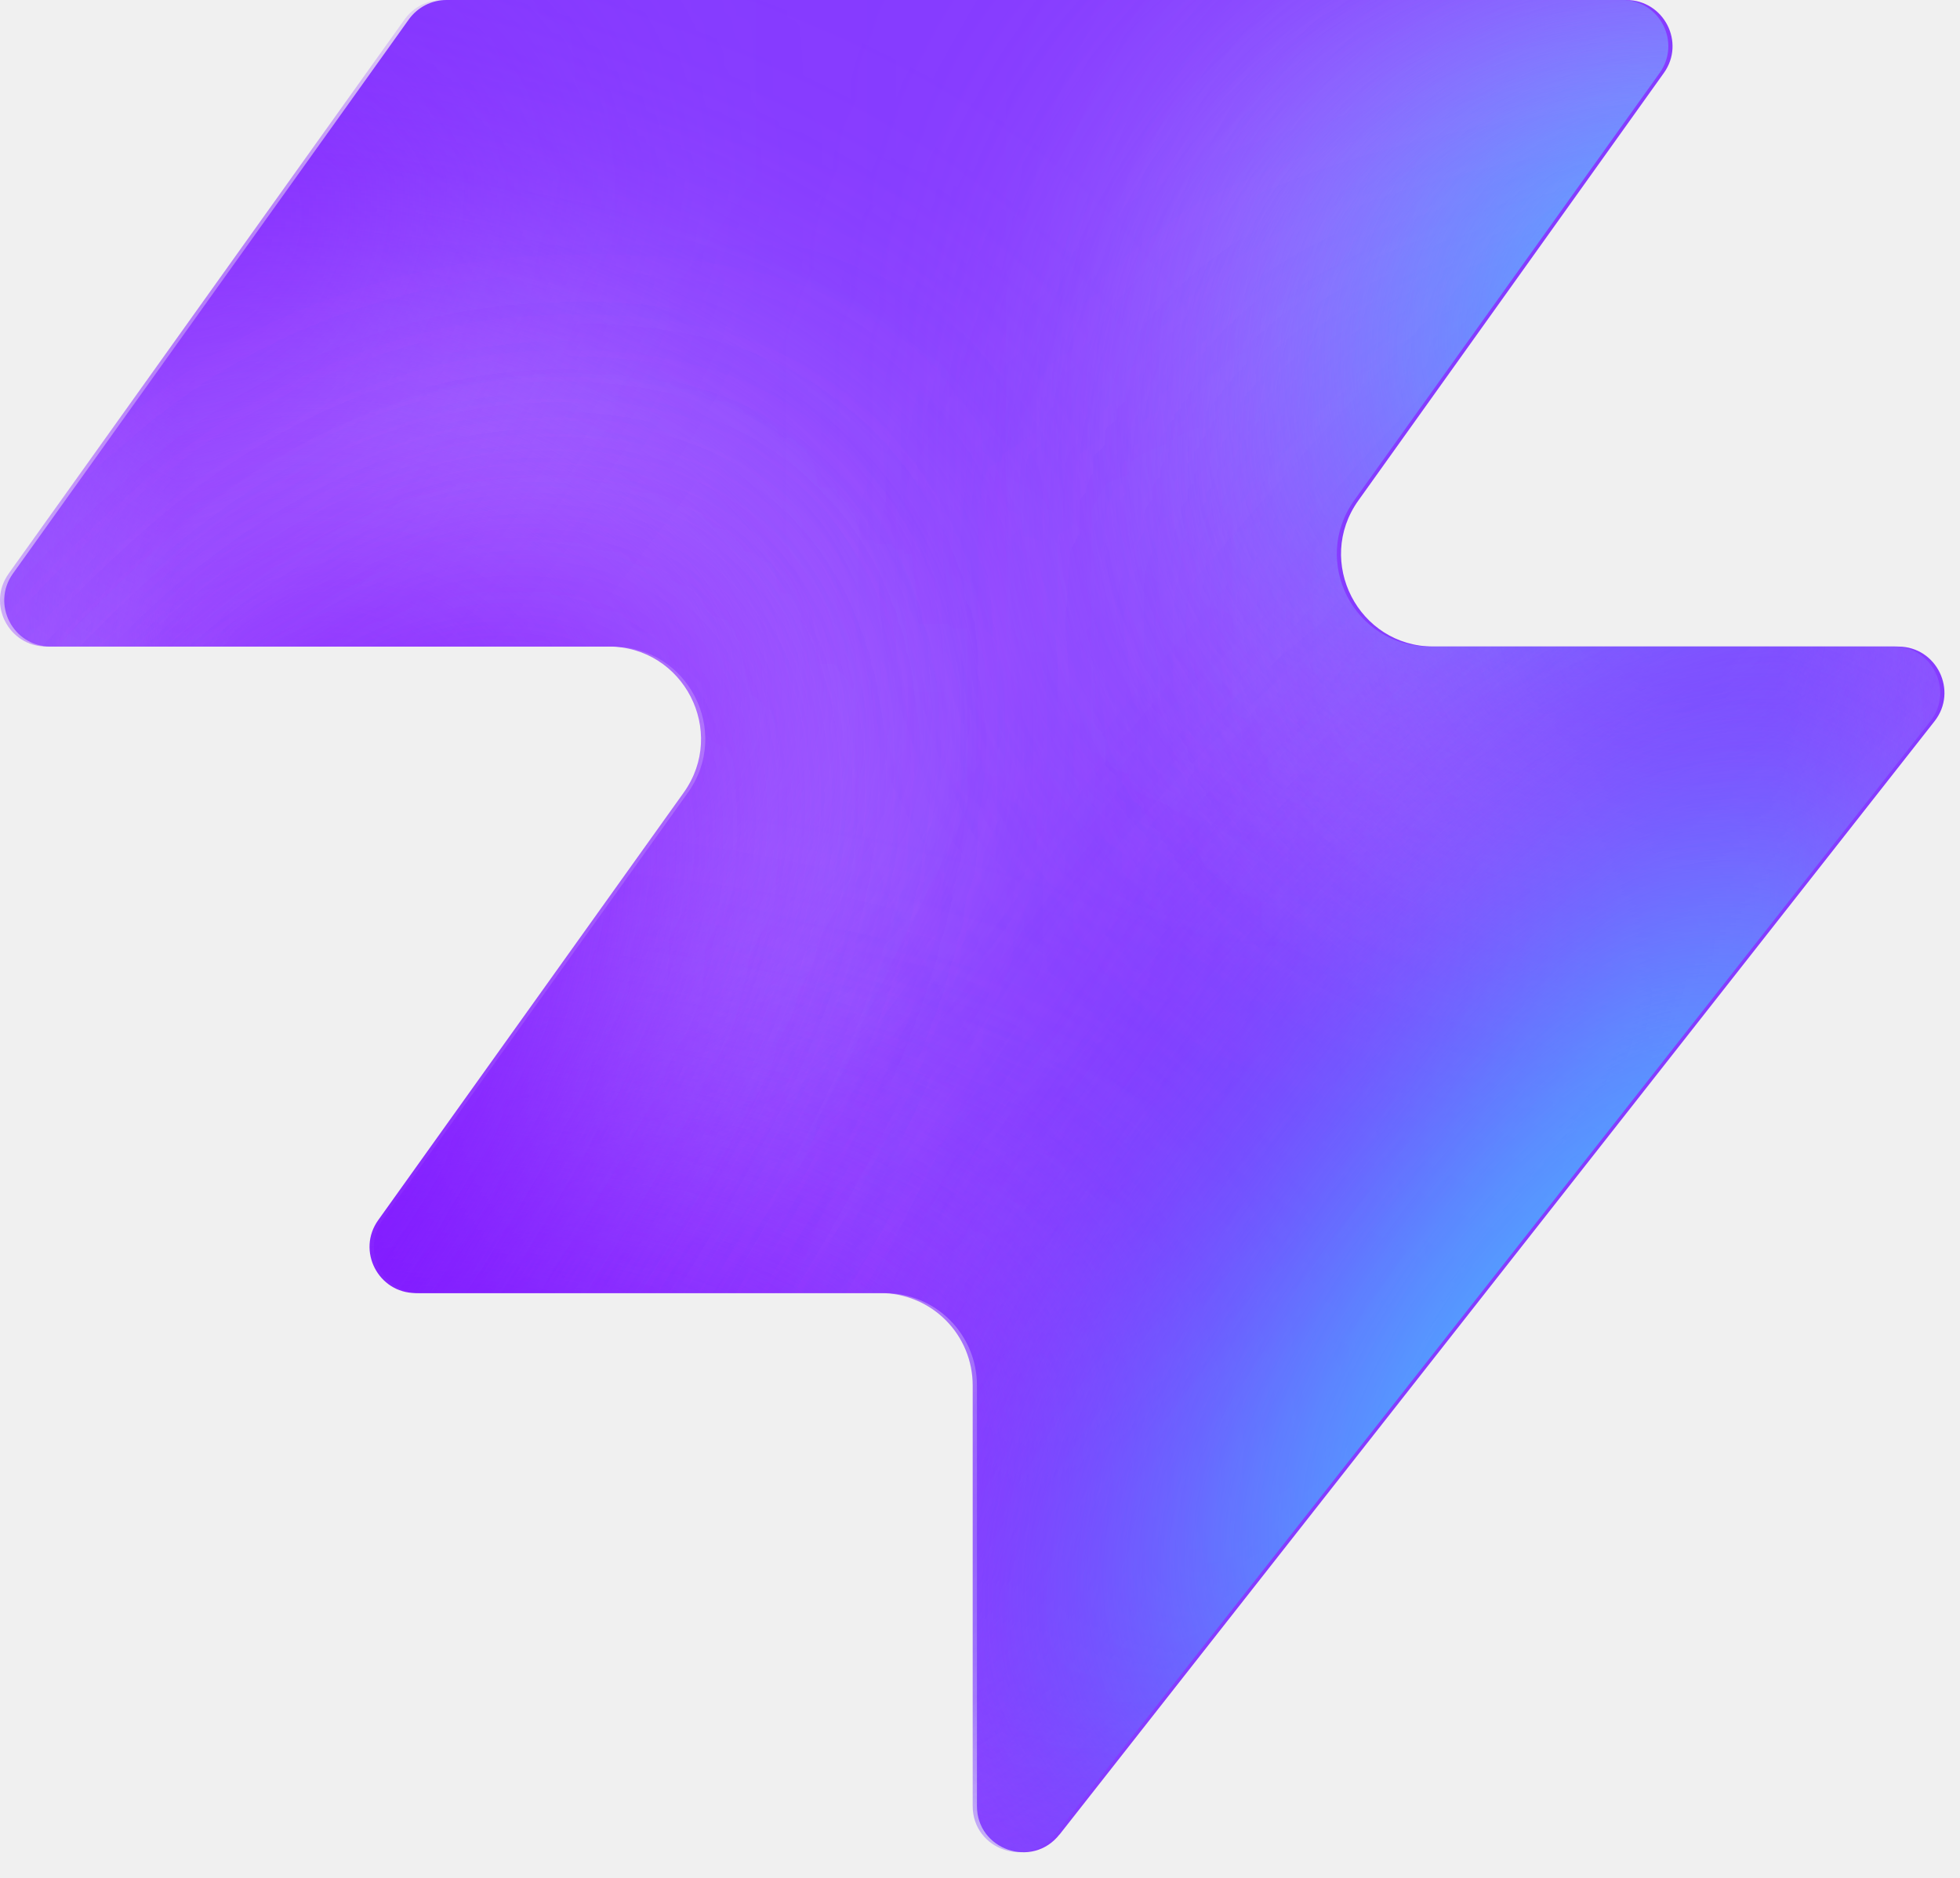
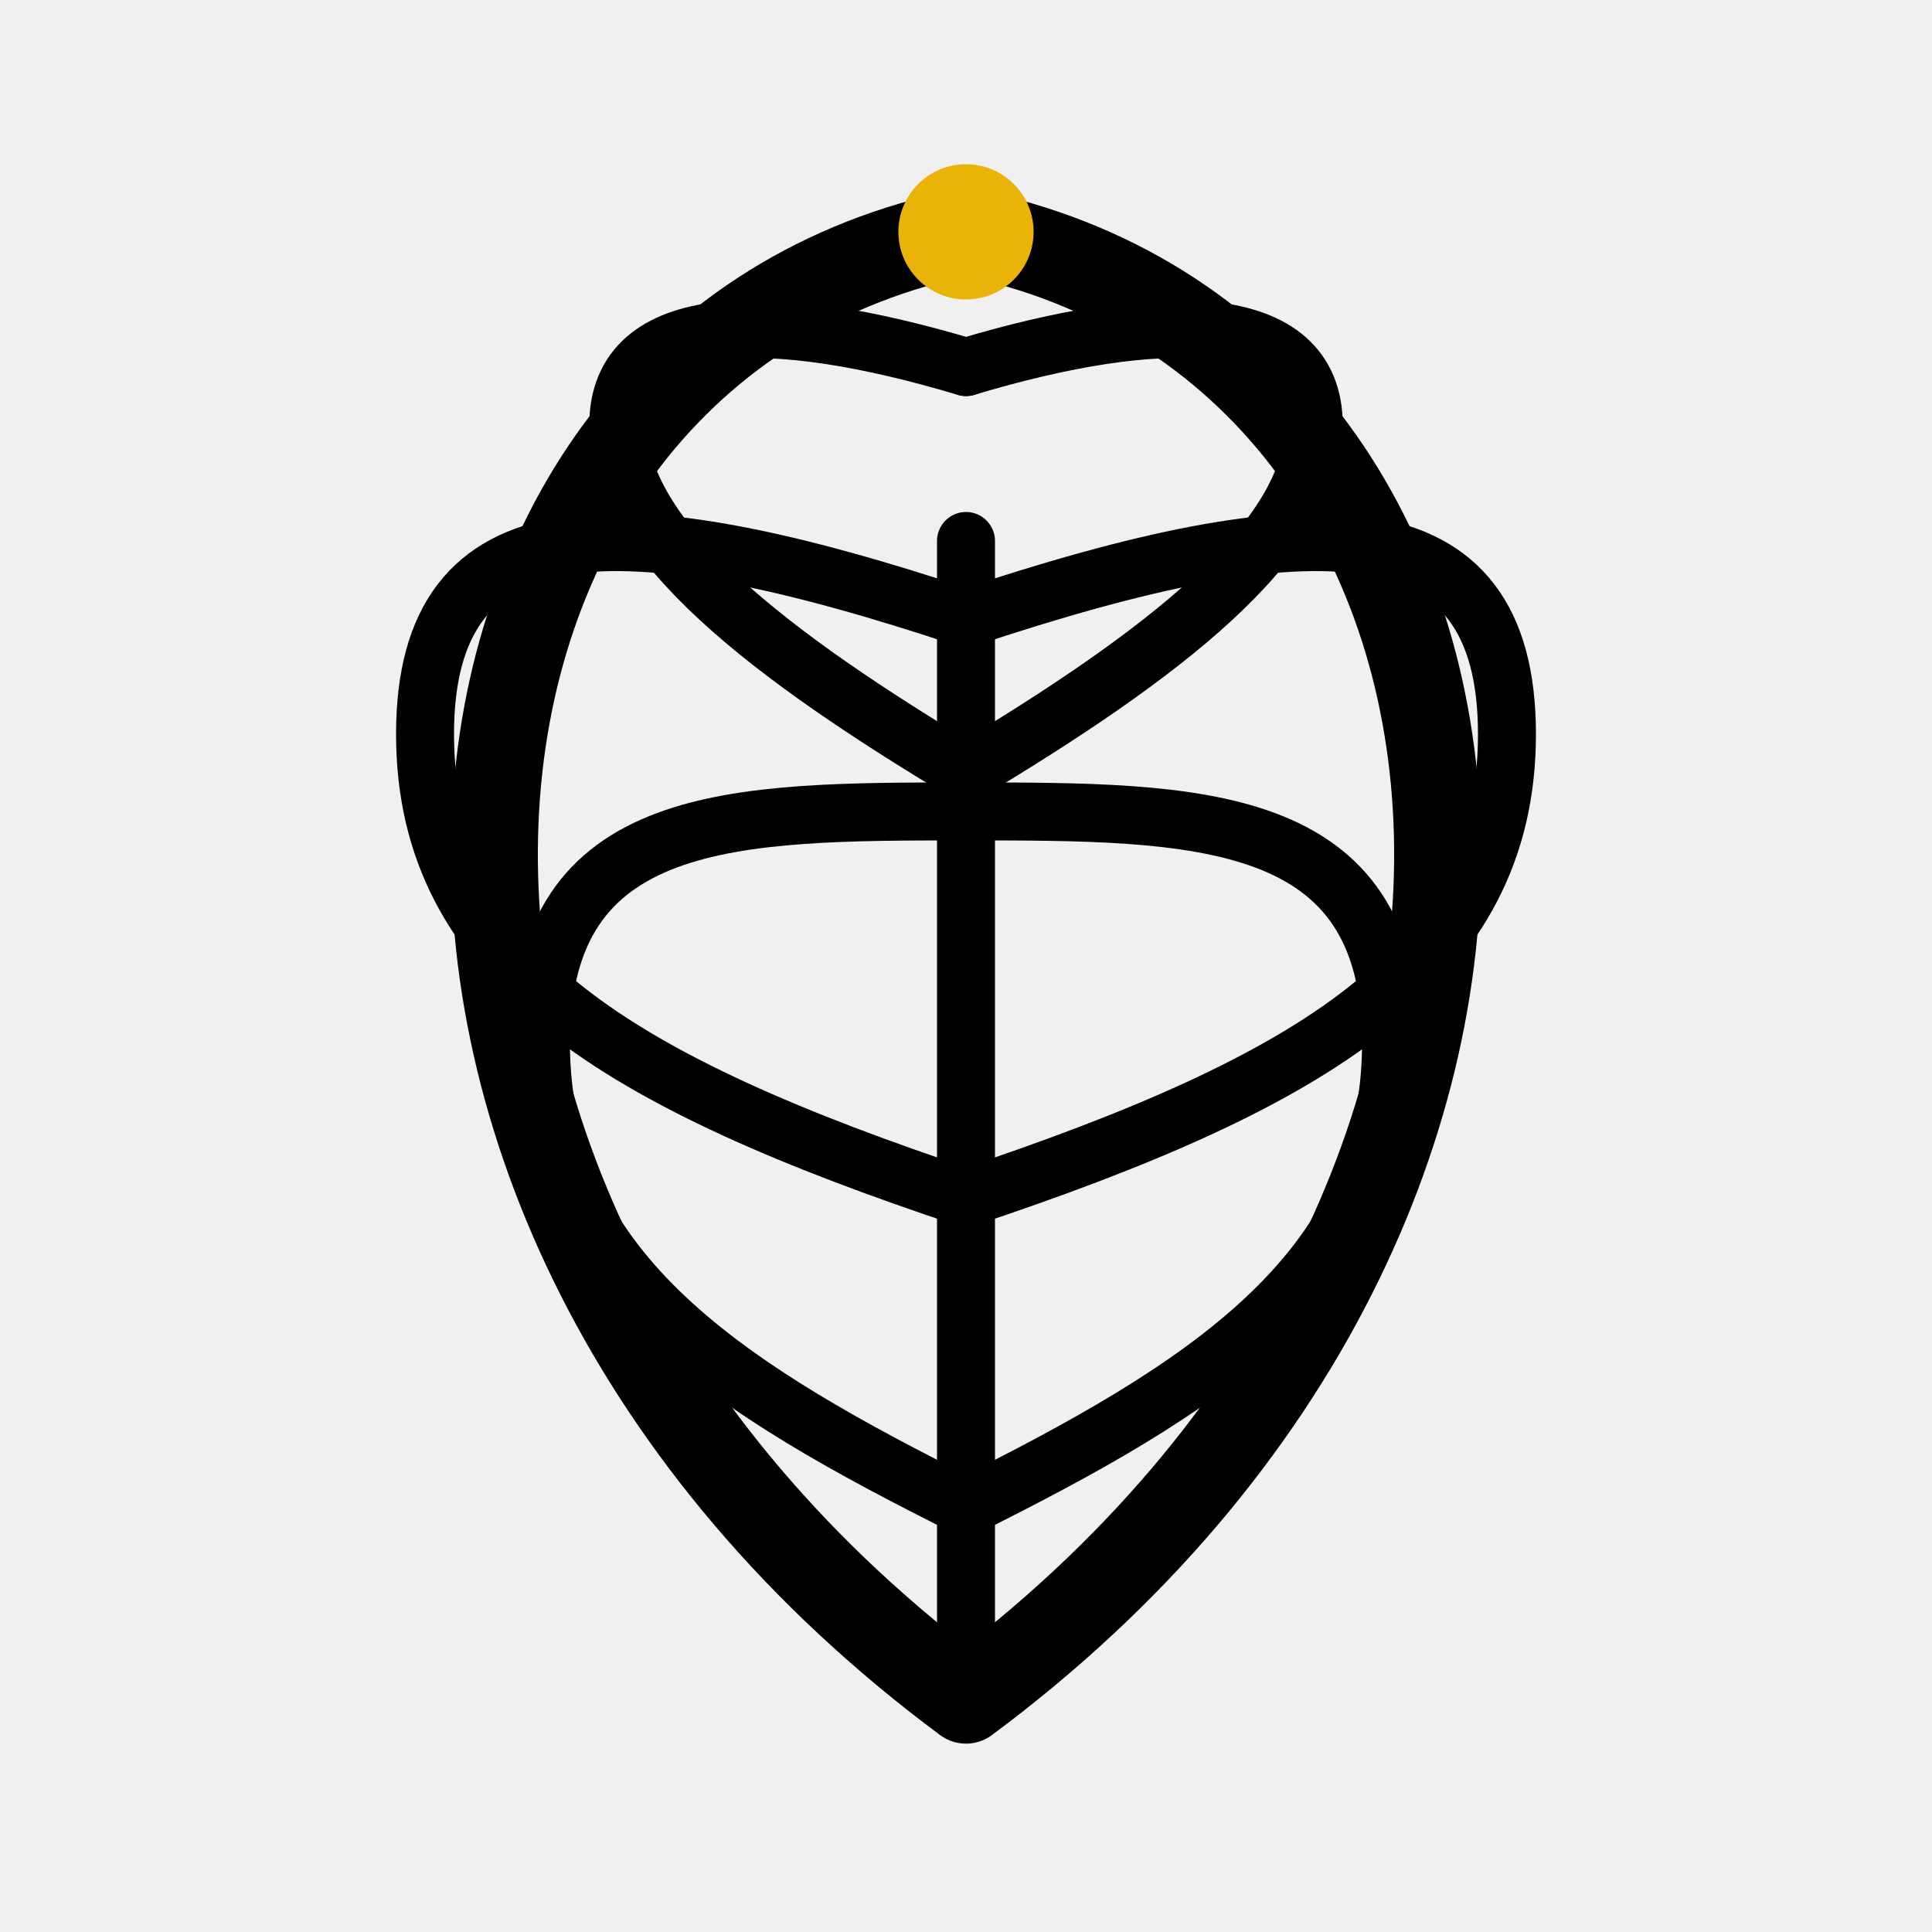
- <svg xmlns="http://www.w3.org/2000/svg" width="48" height="46" fill="none" viewBox="0 0 48 46">
-   <path fill="#863bff" d="M25.946 44.938c-.664.845-2.021.375-2.021-.698V33.937a2.26 2.26 0 0 0-2.262-2.262H10.287c-.92 0-1.456-1.04-.92-1.788l7.48-10.471c1.07-1.497 0-3.578-1.842-3.578H1.237c-.92 0-1.456-1.04-.92-1.788L10.013.474c.214-.297.556-.474.92-.474h28.894c.92 0 1.456 1.04.92 1.788l-7.48 10.471c-1.07 1.498 0 3.579 1.842 3.579h11.377c.943 0 1.473 1.088.89 1.83L25.947 44.94z" style="fill:#863bff;fill:color(display-p3 .525 .23 1);fill-opacity:1" />
-   <mask id="a" width="48" height="46" x="0" y="0" maskUnits="userSpaceOnUse" style="mask-type:alpha">
-     <path fill="#000" d="M25.842 44.938c-.664.844-2.021.375-2.021-.698V33.937a2.26 2.26 0 0 0-2.262-2.262H10.183c-.92 0-1.456-1.04-.92-1.788l7.48-10.471c1.07-1.498 0-3.579-1.842-3.579H1.133c-.92 0-1.456-1.04-.92-1.787L9.91.473c.214-.297.556-.474.92-.474h28.894c.92 0 1.456 1.04.92 1.788l-7.48 10.471c-1.07 1.498 0 3.578 1.842 3.578h11.377c.943 0 1.473 1.088.89 1.832L25.843 44.94z" style="fill:#000;fill-opacity:1" />
-   </mask>
-   <g mask="url(#a)">
-     <g filter="url(#b)">
-       <ellipse cx="5.508" cy="14.704" fill="#ede6ff" rx="5.508" ry="14.704" style="fill:#ede6ff;fill:color(display-p3 .927 .903 1);fill-opacity:1" transform="matrix(.00324 1 1 -.00324 -4.47 31.516)" />
-     </g>
-     <g filter="url(#c)">
-       <ellipse cx="10.399" cy="29.851" fill="#ede6ff" rx="10.399" ry="29.851" style="fill:#ede6ff;fill:color(display-p3 .927 .903 1);fill-opacity:1" transform="matrix(.00324 1 1 -.00324 -39.328 7.883)" />
-     </g>
-     <g filter="url(#d)">
-       <ellipse cx="5.508" cy="30.487" fill="#7e14ff" rx="5.508" ry="30.487" style="fill:#7e14ff;fill:color(display-p3 .492 .077 1);fill-opacity:1" transform="rotate(89.814 -25.913 -14.639)scale(1 -1)" />
-     </g>
-     <g filter="url(#e)">
-       <ellipse cx="5.508" cy="30.599" fill="#7e14ff" rx="5.508" ry="30.599" style="fill:#7e14ff;fill:color(display-p3 .492 .077 1);fill-opacity:1" transform="rotate(89.814 -32.644 -3.334)scale(1 -1)" />
-     </g>
-     <g filter="url(#f)">
-       <ellipse cx="5.508" cy="30.599" fill="#7e14ff" rx="5.508" ry="30.599" style="fill:#7e14ff;fill:color(display-p3 .492 .077 1);fill-opacity:1" transform="matrix(.00324 1 1 -.00324 -34.34 30.47)" />
-     </g>
-     <g filter="url(#g)">
-       <ellipse cx="14.072" cy="22.078" fill="#ede6ff" rx="14.072" ry="22.078" style="fill:#ede6ff;fill:color(display-p3 .927 .903 1);fill-opacity:1" transform="rotate(93.35 24.506 48.493)scale(-1 1)" />
-     </g>
-     <g filter="url(#h)">
-       <ellipse cx="3.47" cy="21.501" fill="#7e14ff" rx="3.47" ry="21.501" style="fill:#7e14ff;fill:color(display-p3 .492 .077 1);fill-opacity:1" transform="rotate(89.009 28.708 47.59)scale(-1 1)" />
-     </g>
-     <g filter="url(#i)">
-       <ellipse cx="3.47" cy="21.501" fill="#7e14ff" rx="3.47" ry="21.501" style="fill:#7e14ff;fill:color(display-p3 .492 .077 1);fill-opacity:1" transform="rotate(89.009 28.708 47.59)scale(-1 1)" />
-     </g>
-     <g filter="url(#j)">
-       <ellipse cx=".387" cy="8.972" fill="#7e14ff" rx="4.407" ry="29.108" style="fill:#7e14ff;fill:color(display-p3 .492 .077 1);fill-opacity:1" transform="rotate(39.51 .387 8.972)" />
-     </g>
-     <g filter="url(#k)">
-       <ellipse cx="47.523" cy="-6.092" fill="#7e14ff" rx="4.407" ry="29.108" style="fill:#7e14ff;fill:color(display-p3 .492 .077 1);fill-opacity:1" transform="rotate(37.892 47.523 -6.092)" />
-     </g>
-     <g filter="url(#l)">
-       <ellipse cx="41.412" cy="6.333" fill="#47bfff" rx="5.971" ry="9.665" style="fill:#47bfff;fill:color(display-p3 .28 .748 1);fill-opacity:1" transform="rotate(37.892 41.412 6.333)" />
-     </g>
-     <g filter="url(#m)">
-       <ellipse cx="-1.879" cy="38.332" fill="#7e14ff" rx="4.407" ry="29.108" style="fill:#7e14ff;fill:color(display-p3 .492 .077 1);fill-opacity:1" transform="rotate(37.892 -1.88 38.332)" />
-     </g>
-     <g filter="url(#n)">
-       <ellipse cx="-1.879" cy="38.332" fill="#7e14ff" rx="4.407" ry="29.108" style="fill:#7e14ff;fill:color(display-p3 .492 .077 1);fill-opacity:1" transform="rotate(37.892 -1.88 38.332)" />
-     </g>
-     <g filter="url(#o)">
-       <ellipse cx="35.651" cy="29.907" fill="#7e14ff" rx="4.407" ry="29.108" style="fill:#7e14ff;fill:color(display-p3 .492 .077 1);fill-opacity:1" transform="rotate(37.892 35.651 29.907)" />
-     </g>
-     <g filter="url(#p)">
-       <ellipse cx="38.418" cy="32.4" fill="#47bfff" rx="5.971" ry="15.297" style="fill:#47bfff;fill:color(display-p3 .28 .748 1);fill-opacity:1" transform="rotate(37.892 38.418 32.4)" />
-     </g>
-   </g>
-   <defs>
-     <filter id="b" width="60.045" height="41.654" x="-19.77" y="16.149" color-interpolation-filters="sRGB" filterUnits="userSpaceOnUse">
-       <feFlood flood-opacity="0" result="BackgroundImageFix" />
-       <feBlend in="SourceGraphic" in2="BackgroundImageFix" result="shape" />
-       <feGaussianBlur result="effect1_foregroundBlur_2002_17158" stdDeviation="7.659" />
-     </filter>
-     <filter id="c" width="90.34" height="51.437" x="-54.613" y="-7.533" color-interpolation-filters="sRGB" filterUnits="userSpaceOnUse">
-       <feFlood flood-opacity="0" result="BackgroundImageFix" />
-       <feBlend in="SourceGraphic" in2="BackgroundImageFix" result="shape" />
-       <feGaussianBlur result="effect1_foregroundBlur_2002_17158" stdDeviation="7.659" />
-     </filter>
-     <filter id="d" width="79.355" height="29.4" x="-49.64" y="2.03" color-interpolation-filters="sRGB" filterUnits="userSpaceOnUse">
-       <feFlood flood-opacity="0" result="BackgroundImageFix" />
-       <feBlend in="SourceGraphic" in2="BackgroundImageFix" result="shape" />
-       <feGaussianBlur result="effect1_foregroundBlur_2002_17158" stdDeviation="4.596" />
-     </filter>
-     <filter id="e" width="79.579" height="29.4" x="-45.045" y="20.029" color-interpolation-filters="sRGB" filterUnits="userSpaceOnUse">
-       <feFlood flood-opacity="0" result="BackgroundImageFix" />
-       <feBlend in="SourceGraphic" in2="BackgroundImageFix" result="shape" />
-       <feGaussianBlur result="effect1_foregroundBlur_2002_17158" stdDeviation="4.596" />
-     </filter>
-     <filter id="f" width="79.579" height="29.4" x="-43.513" y="21.178" color-interpolation-filters="sRGB" filterUnits="userSpaceOnUse">
-       <feFlood flood-opacity="0" result="BackgroundImageFix" />
-       <feBlend in="SourceGraphic" in2="BackgroundImageFix" result="shape" />
-       <feGaussianBlur result="effect1_foregroundBlur_2002_17158" stdDeviation="4.596" />
-     </filter>
-     <filter id="g" width="74.749" height="58.852" x="15.756" y="-17.901" color-interpolation-filters="sRGB" filterUnits="userSpaceOnUse">
-       <feFlood flood-opacity="0" result="BackgroundImageFix" />
-       <feBlend in="SourceGraphic" in2="BackgroundImageFix" result="shape" />
-       <feGaussianBlur result="effect1_foregroundBlur_2002_17158" stdDeviation="7.659" />
-     </filter>
-     <filter id="h" width="61.377" height="25.362" x="23.548" y="2.284" color-interpolation-filters="sRGB" filterUnits="userSpaceOnUse">
-       <feFlood flood-opacity="0" result="BackgroundImageFix" />
-       <feBlend in="SourceGraphic" in2="BackgroundImageFix" result="shape" />
-       <feGaussianBlur result="effect1_foregroundBlur_2002_17158" stdDeviation="4.596" />
-     </filter>
-     <filter id="i" width="61.377" height="25.362" x="23.548" y="2.284" color-interpolation-filters="sRGB" filterUnits="userSpaceOnUse">
-       <feFlood flood-opacity="0" result="BackgroundImageFix" />
-       <feBlend in="SourceGraphic" in2="BackgroundImageFix" result="shape" />
-       <feGaussianBlur result="effect1_foregroundBlur_2002_17158" stdDeviation="4.596" />
-     </filter>
-     <filter id="j" width="56.045" height="63.649" x="-27.636" y="-22.853" color-interpolation-filters="sRGB" filterUnits="userSpaceOnUse">
-       <feFlood flood-opacity="0" result="BackgroundImageFix" />
-       <feBlend in="SourceGraphic" in2="BackgroundImageFix" result="shape" />
-       <feGaussianBlur result="effect1_foregroundBlur_2002_17158" stdDeviation="4.596" />
-     </filter>
-     <filter id="k" width="54.814" height="64.646" x="20.116" y="-38.415" color-interpolation-filters="sRGB" filterUnits="userSpaceOnUse">
-       <feFlood flood-opacity="0" result="BackgroundImageFix" />
-       <feBlend in="SourceGraphic" in2="BackgroundImageFix" result="shape" />
-       <feGaussianBlur result="effect1_foregroundBlur_2002_17158" stdDeviation="4.596" />
-     </filter>
-     <filter id="l" width="33.541" height="35.313" x="24.641" y="-11.323" color-interpolation-filters="sRGB" filterUnits="userSpaceOnUse">
-       <feFlood flood-opacity="0" result="BackgroundImageFix" />
-       <feBlend in="SourceGraphic" in2="BackgroundImageFix" result="shape" />
-       <feGaussianBlur result="effect1_foregroundBlur_2002_17158" stdDeviation="4.596" />
-     </filter>
-     <filter id="m" width="54.814" height="64.646" x="-29.286" y="6.009" color-interpolation-filters="sRGB" filterUnits="userSpaceOnUse">
-       <feFlood flood-opacity="0" result="BackgroundImageFix" />
-       <feBlend in="SourceGraphic" in2="BackgroundImageFix" result="shape" />
-       <feGaussianBlur result="effect1_foregroundBlur_2002_17158" stdDeviation="4.596" />
-     </filter>
-     <filter id="n" width="54.814" height="64.646" x="-29.286" y="6.009" color-interpolation-filters="sRGB" filterUnits="userSpaceOnUse">
-       <feFlood flood-opacity="0" result="BackgroundImageFix" />
-       <feBlend in="SourceGraphic" in2="BackgroundImageFix" result="shape" />
-       <feGaussianBlur result="effect1_foregroundBlur_2002_17158" stdDeviation="4.596" />
-     </filter>
-     <filter id="o" width="54.814" height="64.646" x="8.244" y="-2.416" color-interpolation-filters="sRGB" filterUnits="userSpaceOnUse">
-       <feFlood flood-opacity="0" result="BackgroundImageFix" />
-       <feBlend in="SourceGraphic" in2="BackgroundImageFix" result="shape" />
-       <feGaussianBlur result="effect1_foregroundBlur_2002_17158" stdDeviation="4.596" />
-     </filter>
-     <filter id="p" width="39.409" height="43.623" x="18.713" y="10.588" color-interpolation-filters="sRGB" filterUnits="userSpaceOnUse">
-       <feFlood flood-opacity="0" result="BackgroundImageFix" />
-       <feBlend in="SourceGraphic" in2="BackgroundImageFix" result="shape" />
-       <feGaussianBlur result="effect1_foregroundBlur_2002_17158" stdDeviation="4.596" />
-     </filter>
-   </defs>
+ <svg xmlns="http://www.w3.org/2000/svg" viewBox="0 0 100 100" fill="none">
+   <style>
+     path { stroke: #000; }
+     @media (prefers-color-scheme: dark) {
+       path { stroke: #fff; }
+     }
+   </style>
+   <path d="M50 12 C20 18 15 62 50 88 C85 62 80 18 50 12 Z" stroke-width="4.5" stroke-linecap="round" stroke-linejoin="round" />
+   <path d="M50 88 V28" stroke-width="3" stroke-linecap="round" />
+   <path d="M50 78 C38 72 28 66 28 54 C28 42 38 42 50 42" stroke-width="3" stroke-linecap="round" />
+   <path d="M50 62 C32 56 22 50 22 38 C22 26 32 26 50 32" stroke-width="3" stroke-linecap="round" />
+   <path d="M50 40 C40 34 32 28 32 22 C32 16 40 16 50 19" stroke-width="3" stroke-linecap="round" />
+   <path d="M50 78 C62 72 72 66 72 54 C72 42 62 42 50 42" stroke-width="3" stroke-linecap="round" />
+   <path d="M50 62 C68 56 78 50 78 38 C78 26 68 26 50 32" stroke-width="3" stroke-linecap="round" />
+   <path d="M50 40 C60 34 68 28 68 22 C68 16 60 16 50 19" stroke-width="3" stroke-linecap="round" />
+   <circle cx="50" cy="12" r="3.5" fill="#EAB308" />
</svg>
